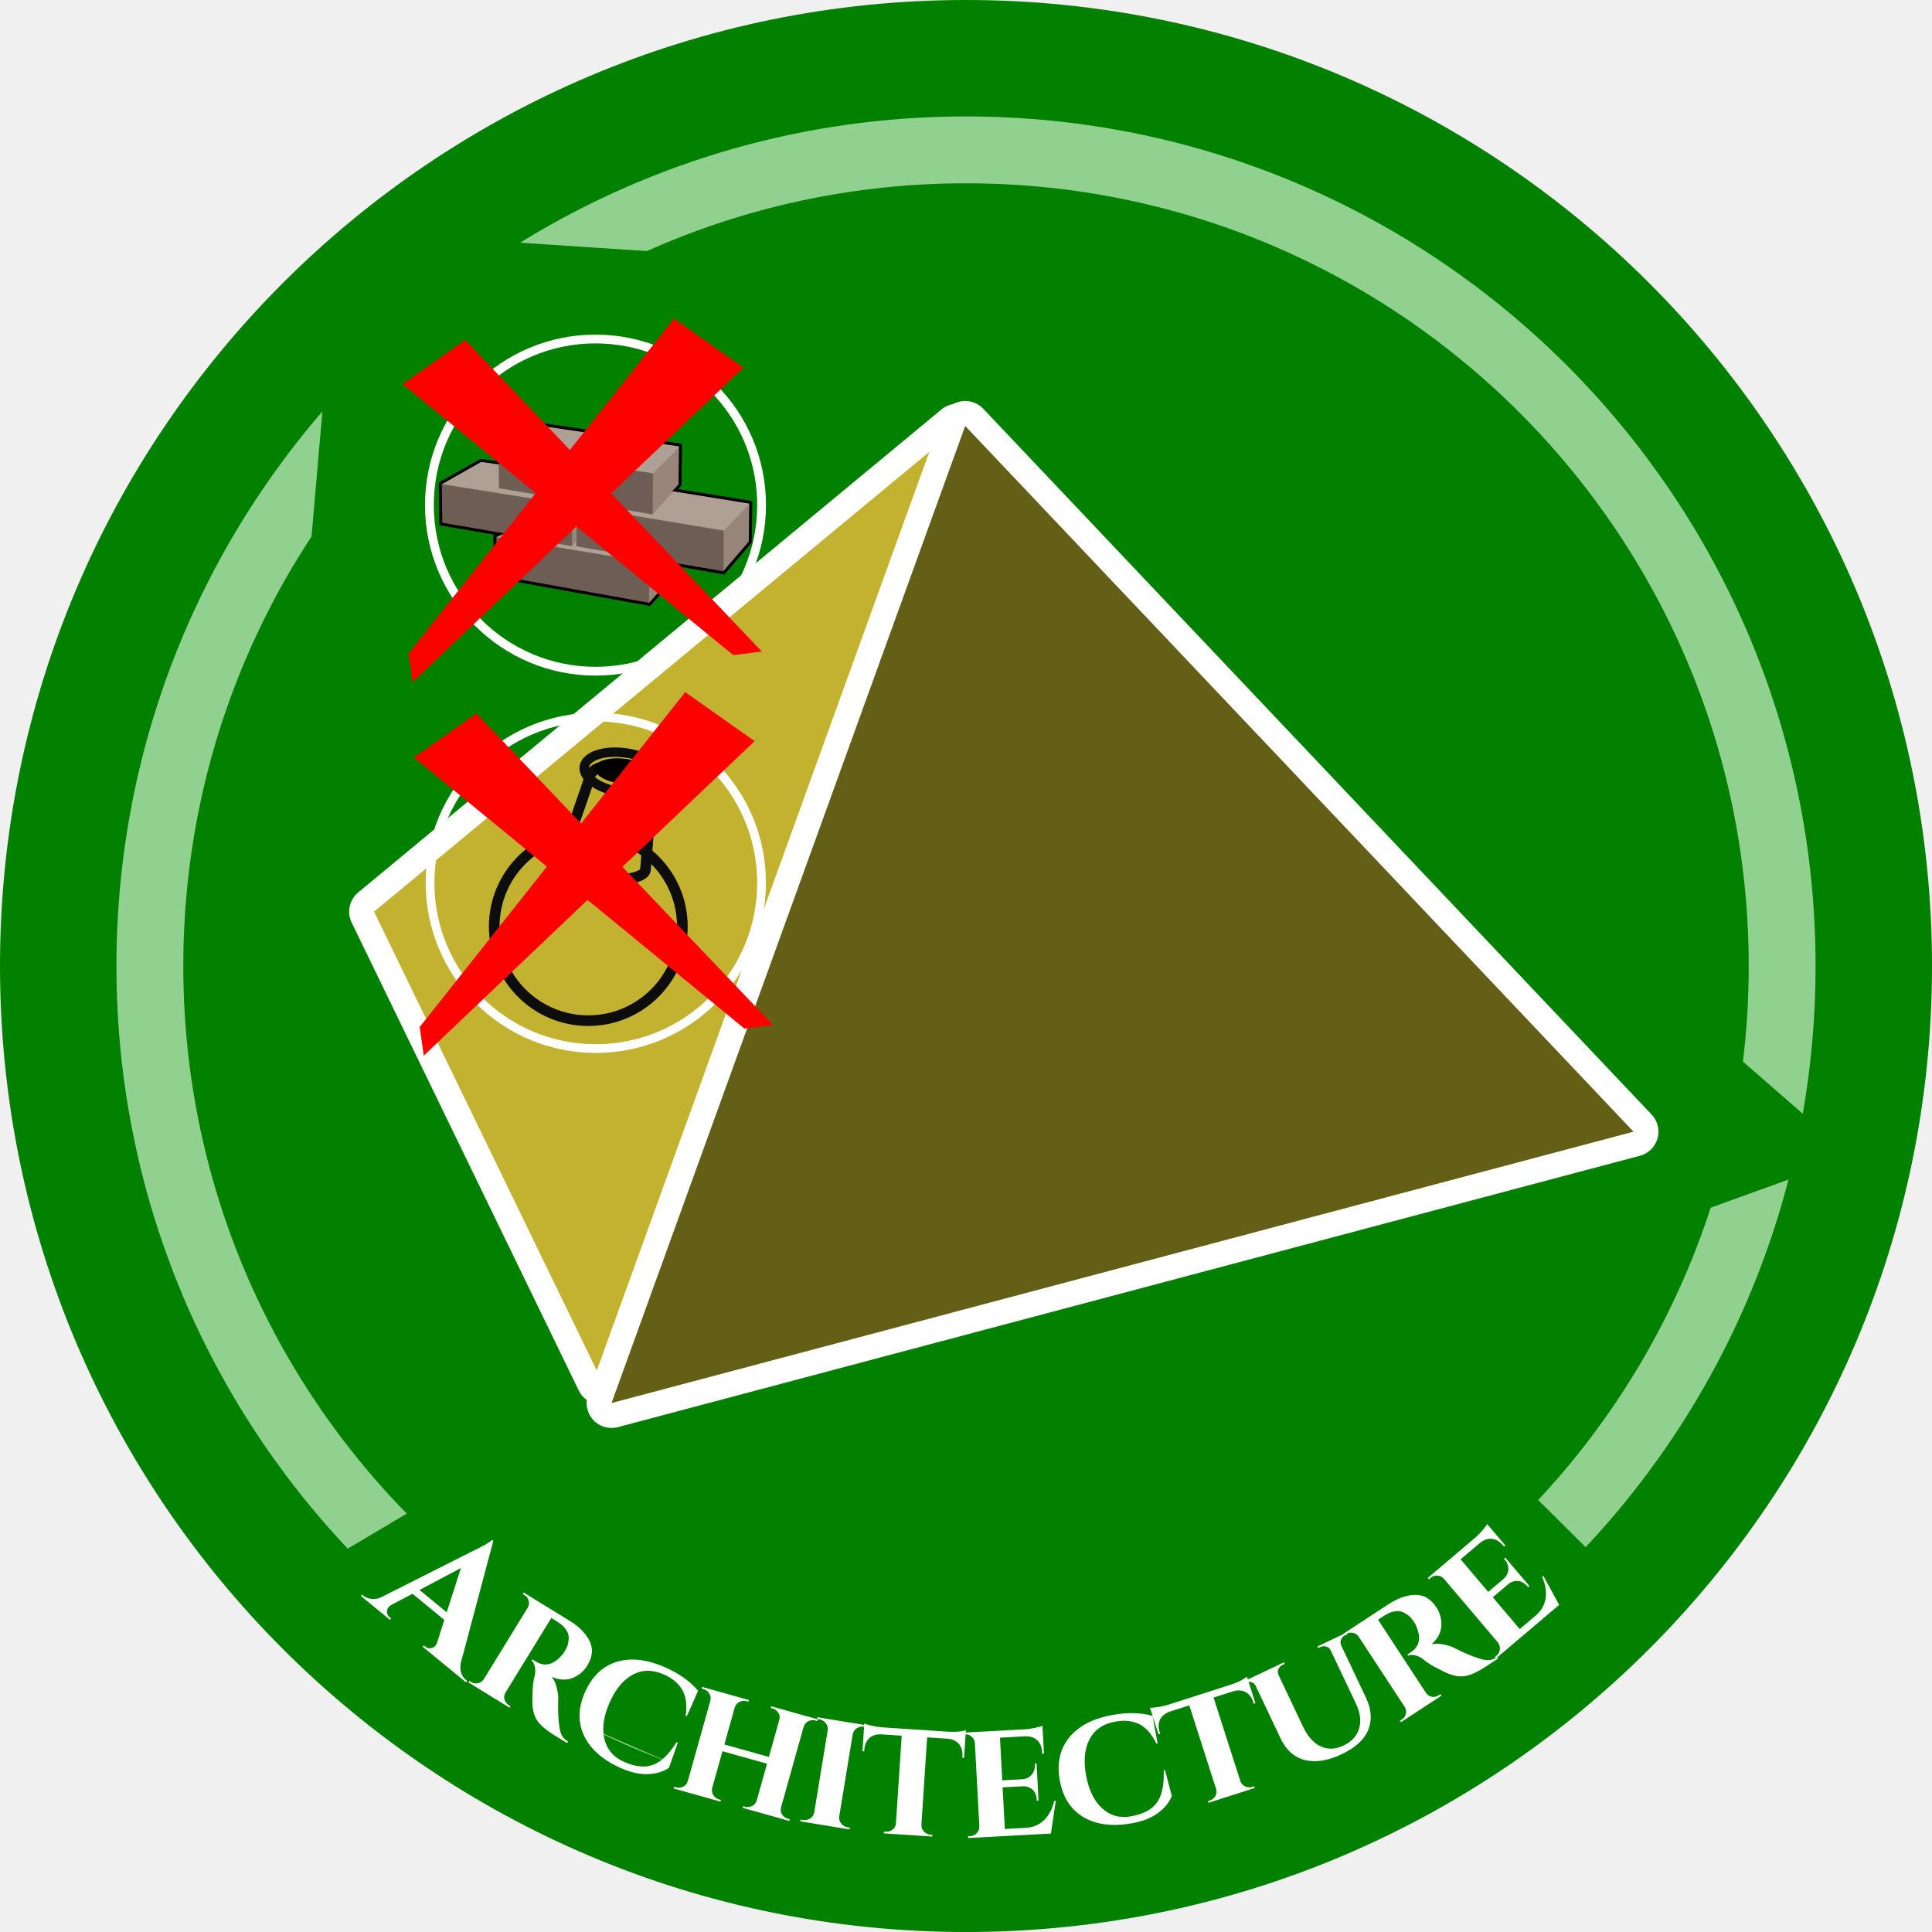
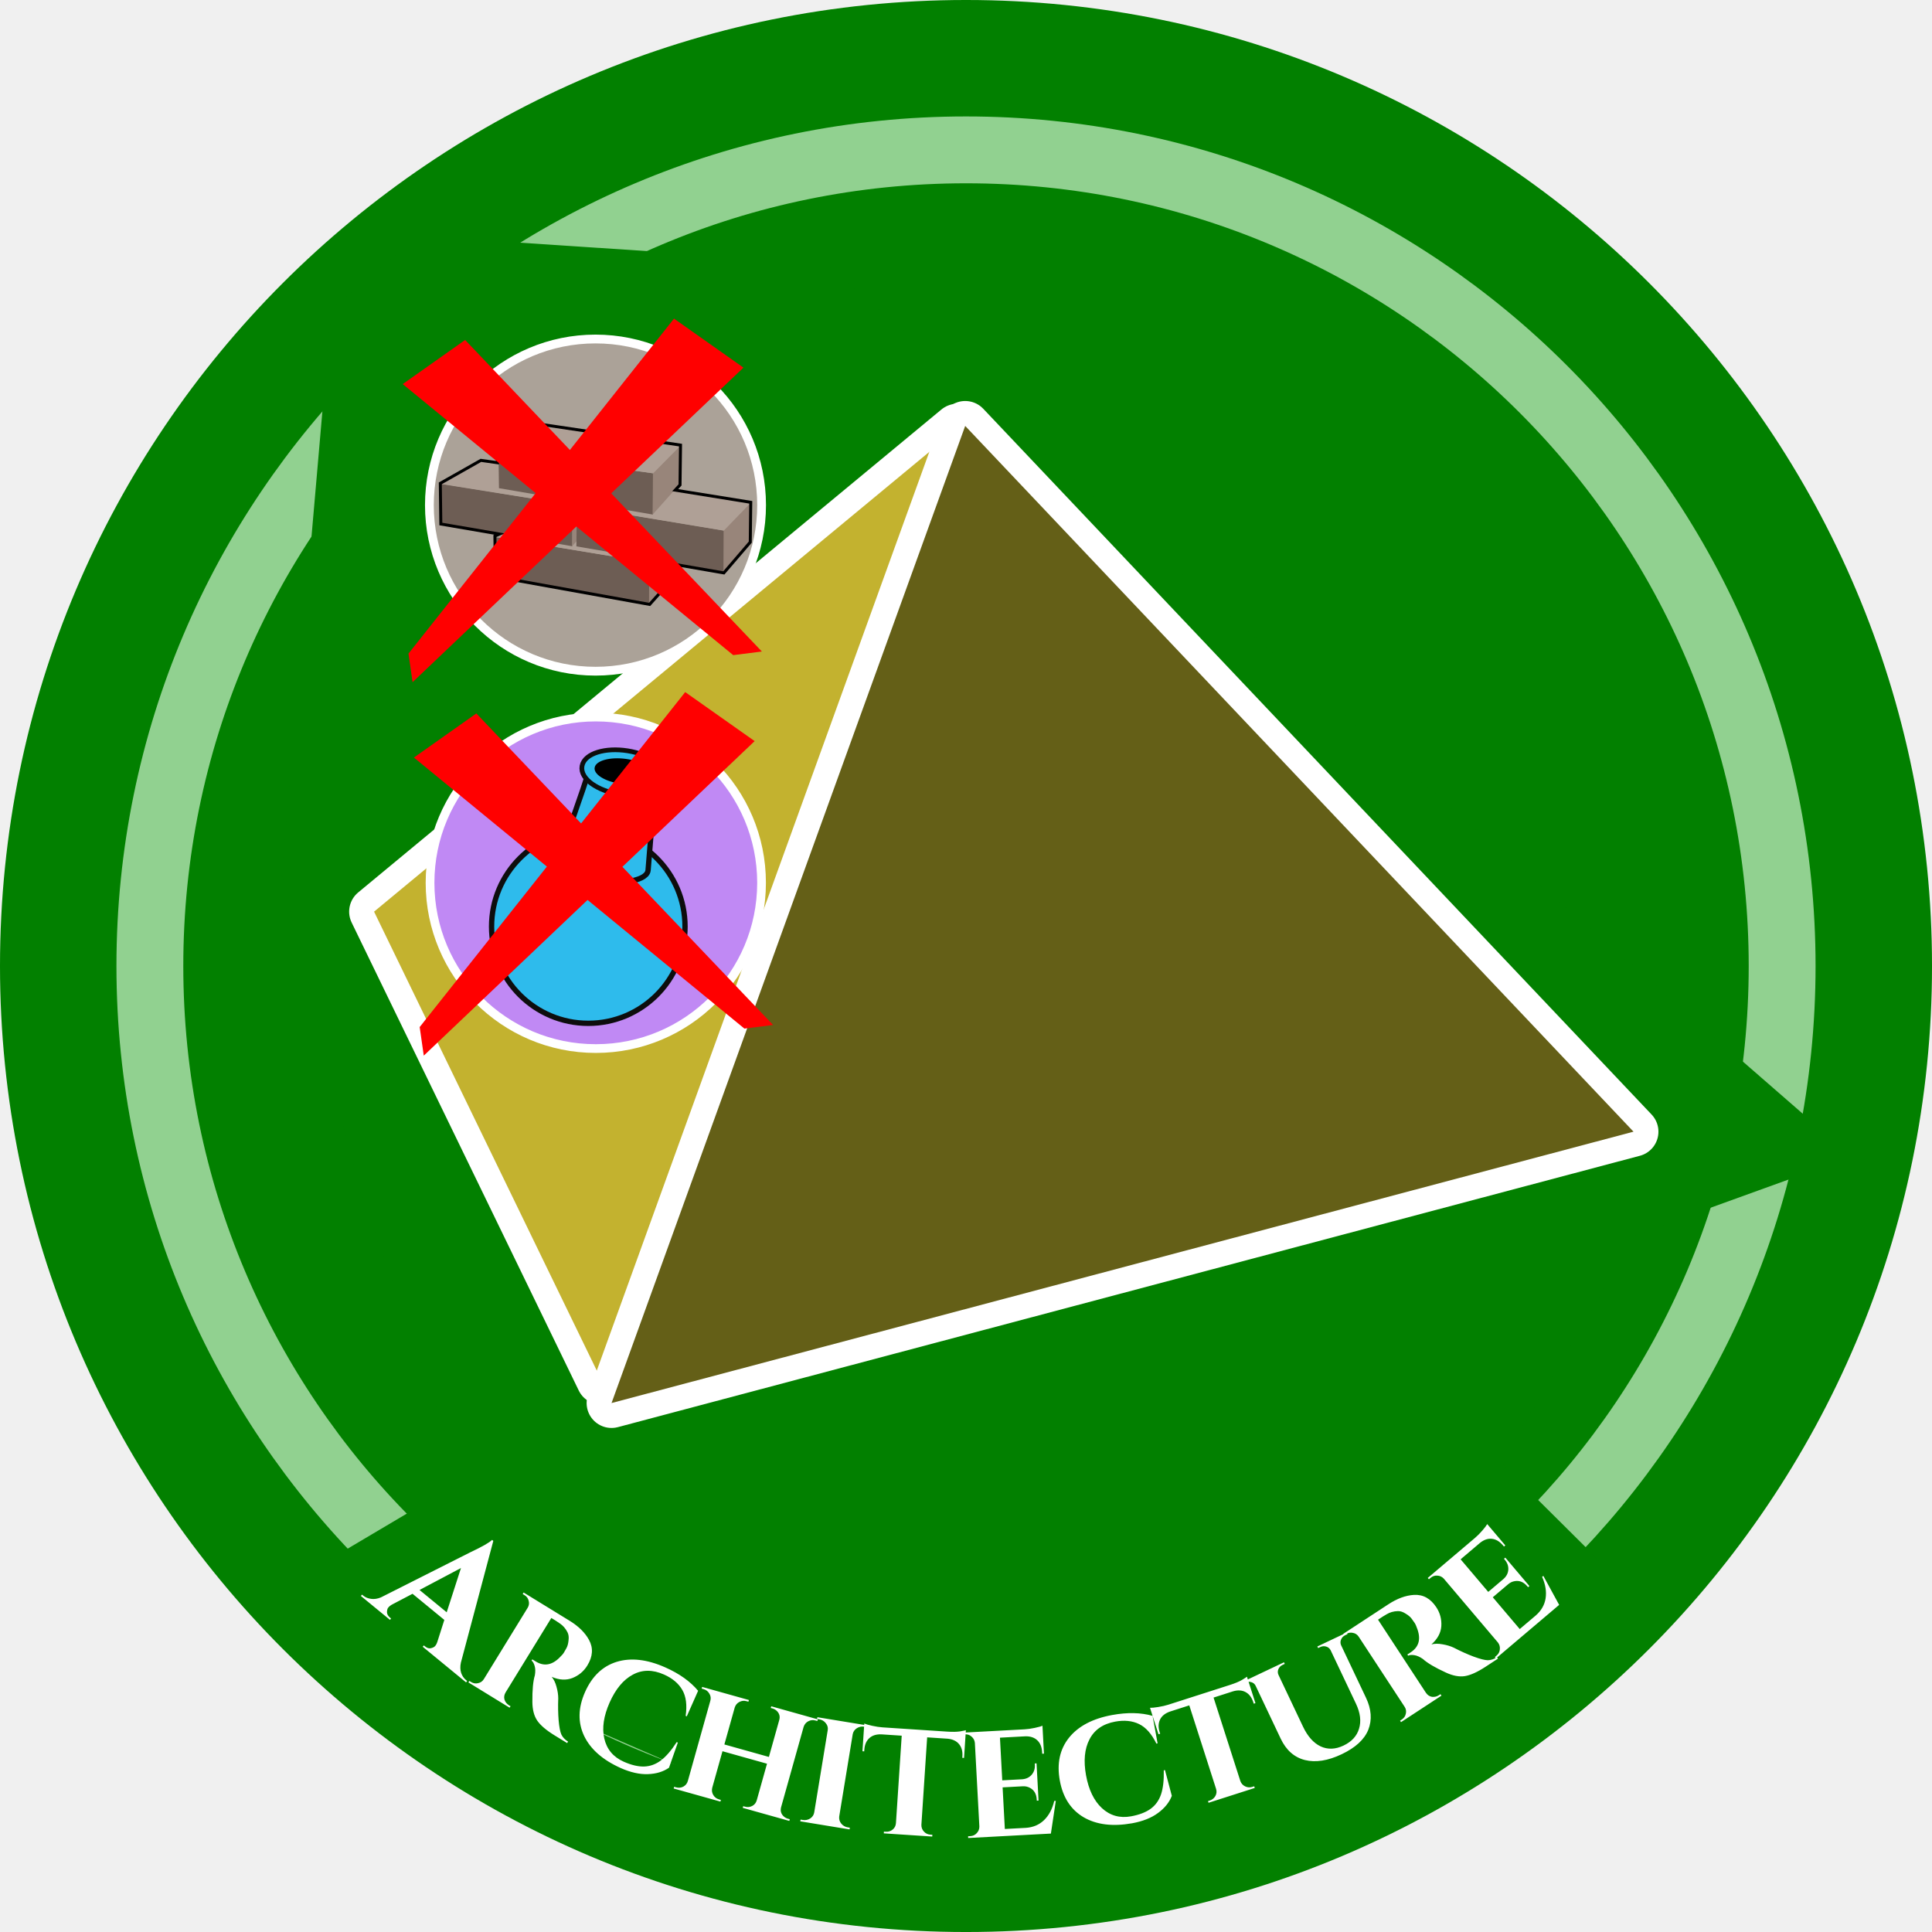
<svg xmlns="http://www.w3.org/2000/svg" width="193.805mm" height="193.805mm" viewBox="0 0 193.805 193.805" version="1.1" id="svg1">
+   <defs id="defs1" />
  <g id="layer1" transform="translate(-12.12214,-60.80922)">
    <circle style="fill:#028000;fill-opacity:1;stroke:none;stroke-width:7.938;stroke-linejoin:round" id="path1" cx="109.025" cy="157.712" r="96.903" />
    <circle style="display:inline;fill:none;fill-opacity:1;stroke:#91d190;stroke-width:6.706;stroke-linejoin:round;stroke-opacity:1" id="circle88" cx="109.025" cy="157.712" r="81.869" />
    <path style="fill:#028000;fill-opacity:1;stroke:none;stroke-width:1;stroke-linejoin:round;stroke-dasharray:none;stroke-opacity:1" d="m 45.346,91.906 8.815,-7.424 40.777,2.704 105.101,91.505 4.593,-19.368 -8.609,18.188 -19.86,7.18 -13.456,22.901 14.528,14.427 -33.157,21.357 -41.123,4.519 -63.166,-27.466 18.762,-11.113 -10.326,-29.078 -7.818,-31.497 z" id="path89" />
    <g id="layer1-7" transform="translate(11.28577,28.30132)" style="stroke-width:5;stroke-dasharray:none;stroke:#ffffff;stroke-opacity:1">
      <path style="fill:#c3b22f;fill-opacity:1;stroke:#ffffff;stroke-width:5;stroke-linejoin:round;paint-order:stroke fill markers;stroke-dasharray:none;stroke-opacity:1" d="m 96.872,75.508 -58.512,48.45 22.783,46.948 z" id="path1-3" />
      <path style="fill:#645f17;fill-opacity:1;stroke:#ffffff;stroke-width:5;stroke-linejoin:round;stroke-dasharray:none;paint-order:stroke fill markers;stroke-opacity:1" d="M 97.658,75.234 164.699,146.03 62.182,173.251 Z" id="path2" />
    </g>
    <circle style="display:inline;fill:none;fill-opacity:1;stroke:none;stroke-width:1;stroke-linejoin:round;stroke-dasharray:none;stroke-opacity:1" id="circle1" cx="-157.712" cy="-109.025" r="87.361" transform="matrix(0,-1,-1,0,0,0)" />
    <path d="m 58.863,229.335 0.123,0.101 -0.112,0.136 -4.348,-3.572 0.112,-0.136 0.123,0.101 q 0.3,0.246 0.582,0.181 0.307,-0.068 0.441,-0.231 0.134,-0.164 0.201,-0.383 l 0.709,-2.225 -3.189,-2.62 -2.086,1.094 q -0.214,0.121 -0.348,0.285 -0.123,0.15 -0.13,0.464 0.004,0.3 0.304,0.547 l 0.109,0.09 -0.112,0.136 -2.917,-2.396 0.112,-0.136 0.123,0.101 q 0.313,0.258 0.784,0.324 0.47,0.067 0.988,-0.147 l 9.004,-4.542 q 1.749,-0.823 2.148,-1.226 l 0.123,0.101 -3.252,12.212 q -0.12,0.563 0.025,1.025 0.157,0.448 0.484,0.717 z m -4.657,-9.031 2.726,2.239 1.432,-4.439 z m 13.702,3.105 -0.481,-0.295 -4.579,7.455 q -0.222,0.361 -0.12,0.734 0.126,0.367 0.442,0.561 l 0.165,0.102 -0.092,0.15 -4.133,-2.539 0.092,-0.15 0.18,0.111 q 0.331,0.203 0.695,0.116 0.379,-0.078 0.582,-0.408 l 4.394,-7.154 q 0.203,-0.331 0.101,-0.704 -0.087,-0.364 -0.403,-0.558 l -0.195,-0.12 0.092,-0.15 4.614,2.834 q 1.353,0.831 1.946,1.92 0.662,1.214 -0.169,2.567 -0.535,0.872 -1.495,1.255 -0.951,0.368 -2.08,-0.118 0.323,0.385 0.483,1 0.175,0.625 0.175,1.164 -0.045,1.152 0.038,2.197 0.092,1.03 0.279,1.434 0.201,0.414 0.667,0.7 l -0.092,0.15 -1.263,-0.775 q -1.248,-0.766 -1.739,-1.482 -0.477,-0.707 -0.486,-1.872 -0.018,-1.791 0.248,-2.663 0.097,-0.562 -0.02,-0.944 -0.102,-0.373 -0.309,-0.542 l 0.074,-0.12 0.376,0.231 q 1.287,0.77 2.486,-0.543 0.199,-0.189 0.3,-0.354 0.102,-0.165 0.262,-0.46 0.17,-0.31 0.211,-0.781 0.065,-0.477 -0.104,-0.809 -0.291,-0.572 -0.777,-0.891 -0.156,-0.117 -0.367,-0.246 z m 6.47,14.754 q -2.702,-1.217 -3.664,-3.226 -0.955,-2.025 0.096,-4.395 1.051,-2.37 3.176,-3.03 2.141,-0.652 4.867,0.556 2.128,0.944 3.299,2.35 l -1.137,2.564 -0.113,-0.05 q 0.233,-1.614 -0.334,-2.598 -0.567,-0.985 -1.841,-1.549 -1.709,-0.758 -3.134,0.019 -1.418,0.761 -2.319,2.792 -0.894,2.016 -0.536,3.602 0.376,1.633 1.956,2.334 1.145,0.508 2.044,0.482 0.899,-0.026 1.678,-0.607 0.786,-0.597 1.589,-1.843 l 0.113,0.05 -0.886,2.521 q -0.864,0.601 -2.118,0.643 -1.238,0.049 -2.737,-0.615 z m 16.783,5.086 0.187,0.052 -0.048,0.17 -4.671,-1.31 0.048,-0.17 0.17,0.048 q 0.391,0.11 0.734,-0.069 0.343,-0.179 0.453,-0.569 l 1.029,-3.669 -4.467,-1.252 -1.029,3.669 q -0.093,0.395 0.108,0.726 0.2,0.331 0.574,0.436 l 0.187,0.052 -0.048,0.17 -4.688,-1.314 0.048,-0.17 0.187,0.052 q 0.391,0.11 0.734,-0.069 0.348,-0.196 0.453,-0.569 l 2.257,-8.05 q 0.105,-0.374 -0.096,-0.705 -0.196,-0.348 -0.586,-0.457 l -0.187,-0.052 0.048,-0.17 4.688,1.314 -0.048,0.17 -0.187,-0.052 q -0.374,-0.105 -0.717,0.074 -0.343,0.179 -0.465,0.547 l -1.043,3.719 4.467,1.252 1.038,-3.702 q 0.148,-0.526 -0.24,-0.91 -0.187,-0.181 -0.442,-0.252 l -0.17,-0.048 0.048,-0.17 4.671,1.31 -0.048,0.17 -0.187,-0.052 q -0.374,-0.105 -0.717,0.074 -0.343,0.179 -0.47,0.564 l -2.262,8.067 q -0.131,0.531 0.244,0.893 0.187,0.181 0.442,0.252 z m 1.269,0.089 0.209,0.034 q 0.418,0.069 0.757,-0.144 0.342,-0.23 0.404,-0.613 l 1.354,-8.25 q 0.063,-0.383 -0.19,-0.693 -0.25,-0.327 -0.668,-0.396 l -0.209,-0.034 0.029,-0.174 4.943,0.812 -0.029,0.174 -0.209,-0.034 q -0.4,-0.066 -0.739,0.147 -0.339,0.213 -0.419,0.593 l -1.357,8.268 q -0.048,0.403 0.205,0.713 0.253,0.31 0.653,0.375 l 0.209,0.034 -0.029,0.174 -4.943,-0.812 z m 16.223,-6.197 0.01,-0.158 q 0.05,-0.757 -0.344,-1.225 -0.393,-0.468 -1.149,-0.535 l -2.042,-0.135 -0.579,8.783 q -0.008,0.388 0.256,0.671 0.264,0.283 0.651,0.308 l 0.194,0.013 -0.012,0.176 -4.858,-0.32 0.012,-0.176 0.176,0.012 q 0.405,0.027 0.704,-0.219 0.299,-0.245 0.326,-0.65 l 0.578,-8.765 -2.024,-0.133 q -0.776,-0.033 -1.227,0.379 -0.451,0.412 -0.501,1.169 l -0.01,0.158 -0.176,-0.012 0.183,-2.781 q 0.241,0.104 0.798,0.229 0.575,0.126 1.033,0.156 l 6.495,0.428 q 0.774,0.051 1.274,-0.022 0.519,-0.09 0.591,-0.12 l -0.183,2.781 z m 8.887,7.6 -8.296,0.445 -0.009,-0.176 0.211,-0.011 q 0.405,-0.022 0.655,-0.3 0.268,-0.279 0.264,-0.668 l -0.45,-8.384 q -0.038,-0.387 -0.334,-0.636 -0.278,-0.25 -0.683,-0.228 l -0.211,0.011 -0.009,-0.176 6.2,-0.333 q 0.476,-0.025 1.034,-0.144 0.559,-0.118 0.783,-0.219 l 0.15,2.801 -0.176,0.009 -0.009,-0.159 q -0.042,-0.775 -0.488,-1.193 -0.446,-0.418 -1.205,-0.395 l -2.536,0.136 0.23,4.28 2.008,-0.108 q 0.598,-0.05 0.947,-0.457 0.349,-0.407 0.317,-1.006 l -0.007,-0.123 0.176,-0.009 0.2,3.734 -0.176,0.009 -0.007,-0.123 q -0.044,-0.828 -0.681,-1.165 -0.327,-0.177 -0.715,-0.156 l -2.026,0.109 0.224,4.174 2.114,-0.113 q 1.091,-0.076 1.813,-0.769 0.739,-0.711 1.027,-1.928 l 0.159,-0.009 z m 8.133,-1.031 q -2.918,0.515 -4.844,-0.604 -1.929,-1.136 -2.394,-3.687 -0.466,-2.551 0.92,-4.292 1.403,-1.744 4.335,-2.28 2.291,-0.418 4.05,0.086 l 0.504,2.759 -0.121,0.022 q -0.716,-1.465 -1.738,-1.96 -1.023,-0.495 -2.393,-0.244 -1.839,0.336 -2.58,1.78 -0.744,1.427 -0.345,3.613 0.396,2.169 1.585,3.279 1.23,1.138 2.93,0.828 1.232,-0.225 1.961,-0.752 0.729,-0.527 1.045,-1.446 0.313,-0.936 0.276,-2.417 l 0.121,-0.022 0.686,2.582 q -0.376,0.983 -1.389,1.724 -0.995,0.737 -2.609,1.032 z m 12.218,-11.997 -0.049,-0.151 q -0.232,-0.722 -0.77,-1.013 -0.538,-0.291 -1.265,-0.076 l -1.948,0.625 2.689,8.381 q 0.135,0.364 0.485,0.53 0.35,0.166 0.719,0.047 l 0.185,-0.059 0.054,0.168 -4.636,1.487 -0.054,-0.168 0.168,-0.054 q 0.386,-0.124 0.574,-0.462 0.188,-0.338 0.064,-0.724 l -2.684,-8.364 -1.931,0.62 q -0.734,0.254 -1.002,0.803 -0.268,0.549 -0.037,1.271 l 0.049,0.151 -0.168,0.054 -0.851,-2.654 q 0.262,0.009 0.826,-0.08 0.581,-0.094 1.018,-0.234 l 6.198,-1.988 q 0.739,-0.237 1.177,-0.489 0.449,-0.274 0.506,-0.329 l 0.851,2.654 z m 9.403,-6.98 -0.223,0.106 q -0.303,0.144 -0.419,0.433 -0.124,0.274 -0.004,0.568 l 2.501,5.276 q 0.816,1.721 0.232,3.208 -0.591,1.471 -2.679,2.461 -2.072,0.982 -3.689,0.577 -1.601,-0.412 -2.424,-2.15 l -2.508,-5.292 q -0.136,-0.287 -0.45,-0.372 -0.298,-0.093 -0.601,0.051 l -0.223,0.106 -0.075,-0.159 4.192,-1.987 0.075,0.159 -0.223,0.106 q -0.303,0.144 -0.419,0.433 -0.117,0.289 0.019,0.576 l 2.455,5.18 q 0.695,1.466 1.757,1.978 1.078,0.504 2.306,-0.078 1.227,-0.582 1.558,-1.695 0.347,-1.121 -0.31,-2.508 l -2.538,-5.356 q -0.159,-0.295 -0.45,-0.372 -0.298,-0.093 -0.601,0.051 l -0.207,0.098 -0.075,-0.159 2.949,-1.398 z m 3.535,-1.757 -0.472,0.309 4.795,7.318 q 0.232,0.354 0.613,0.421 0.386,0.042 0.696,-0.161 l 0.162,-0.106 0.097,0.148 -4.057,2.658 -0.097,-0.148 0.177,-0.116 q 0.325,-0.213 0.401,-0.579 0.091,-0.376 -0.122,-0.701 l -4.601,-7.023 q -0.213,-0.325 -0.594,-0.391 -0.366,-0.076 -0.676,0.127 l -0.192,0.126 -0.097,-0.148 4.529,-2.968 q 1.328,-0.87 2.566,-0.943 1.38,-0.082 2.25,1.246 0.561,0.856 0.499,1.888 -0.072,1.017 -0.993,1.832 0.485,-0.128 1.111,-0.011 0.64,0.108 1.127,0.337 1.023,0.532 2.004,0.901 0.971,0.355 1.416,0.359 0.46,-0.006 0.917,-0.306 l 0.097,0.148 -1.239,0.812 q -1.225,0.802 -2.082,0.942 -0.843,0.13 -1.9,-0.358 -1.628,-0.747 -2.303,-1.359 -0.467,-0.327 -0.863,-0.384 -0.381,-0.067 -0.622,0.049 l -0.077,-0.118 0.369,-0.242 q 1.244,-0.836 0.568,-2.481 -0.086,-0.26 -0.192,-0.422 -0.106,-0.162 -0.305,-0.433 -0.208,-0.285 -0.617,-0.524 -0.404,-0.263 -0.776,-0.251 -0.641,0.019 -1.138,0.324 -0.172,0.092 -0.379,0.227 z m 17.697,-1.177 -6.337,5.372 -0.114,-0.135 0.161,-0.137 q 0.309,-0.262 0.34,-0.635 0.044,-0.384 -0.193,-0.692 l -5.429,-6.404 q -0.264,-0.285 -0.651,-0.304 -0.373,-0.031 -0.682,0.232 l -0.161,0.137 -0.114,-0.135 4.736,-4.015 q 0.363,-0.308 0.737,-0.74 0.374,-0.432 0.491,-0.648 l 1.814,2.139 -0.135,0.114 -0.103,-0.121 q -0.502,-0.592 -1.11,-0.655 -0.608,-0.063 -1.198,0.414 l -1.937,1.643 2.772,3.269 1.534,-1.3 q 0.446,-0.401 0.478,-0.937 0.032,-0.536 -0.356,-0.993 l -0.08,-0.094 0.135,-0.114 2.418,2.852 -0.135,0.114 -0.08,-0.094 q -0.536,-0.632 -1.247,-0.516 -0.368,0.057 -0.664,0.308 l -1.547,1.312 2.703,3.189 1.615,-1.369 q 0.823,-0.721 0.979,-1.709 0.159,-1.013 -0.348,-2.156 l 0.121,-0.103 z" id="text89" style="-inkscape-font-specification:'Cinzel, Bold';fill:#ffffff;stroke-linejoin:round" aria-label="Architecture" />
-     <circle style="fill:url(#radialGradient8);stroke:#ffffff;stroke-width:0.882;stroke-linejoin:bevel;stroke-dasharray:none;stroke-opacity:1" id="path7" cx="71.858" cy="111.478" r="16.662" />
+     <circle style="fill:#aba298;stroke:#ffffff;stroke-width:0.882;stroke-linejoin:bevel;stroke-dasharray:none;stroke-opacity:1;fill-opacity:1" id="path7" cx="71.858" cy="111.478" r="16.662" />
    <path style="fill:#6d5d54;fill-opacity:1;stroke-width:0.088;stroke-linejoin:bevel" d="m 77.248,121.37 0.023,-4.139 -15.4,-2.547 0.013,3.891 z" id="path2-3" />
    <path style="fill:#98857a;fill-opacity:1;stroke-width:0.088;stroke-linejoin:bevel" d="m 79.947,114.458 -2.694,2.761 -0.024,4.146 2.65,-2.974 z" id="path3" />
    <path style="fill:#afa096;fill-opacity:1;stroke-width:0.088;stroke-linejoin:bevel" d="m 65.85,112.278 -3.969,2.419 15.391,2.534 2.73,-2.759 z" id="path1-0" />
    <path style="fill:#6d5d54;fill-opacity:1;stroke-width:0.088;stroke-linejoin:bevel" d="m 69.537,115.607 0.023,-4.139 -13.194,-2.136 0.068,3.996 z" id="path2-4-4" />
    <path style="fill:#98857a;fill-opacity:1;stroke-width:0.088;stroke-linejoin:bevel" d="m 72.692,108.951 -3.15,2.504 -0.024,4.146 2.65,-2.974 z" id="path3-9-0" />
    <path style="fill:#afa096;fill-opacity:1;stroke-width:0.088;stroke-linejoin:bevel" d="m 60.392,107.106 -3.979,2.264 13.148,2.098 3.1,-2.531 z" id="path1-5-7" />
    <path style="fill:#6d5d54;fill-opacity:1;stroke-width:0.088;stroke-linejoin:bevel" d="m 84.742,118.171 0.023,-4.139 -14.778,-2.45 -0.044,4.034 z" id="path2-4" />
    <path style="fill:#98857a;fill-opacity:1;stroke-width:0.088;stroke-linejoin:bevel" d="m 87.403,111.229 -2.694,2.761 -0.011,4.223 2.637,-3.052 z" id="path3-9" />
    <path style="fill:#afa096;fill-opacity:1;stroke-width:0.088;stroke-linejoin:bevel" d="m 73.168,109.062 -3.171,2.533 14.731,2.444 2.665,-2.759 z" id="path1-5" />
    <path style="fill:#6d5d54;fill-opacity:1;stroke-width:0.088;stroke-linejoin:bevel" d="m 77.616,112.427 0.023,-4.139 -15.513,-2.136 0.05,3.629 z" id="path2-6" />
    <path style="fill:#98857a;fill-opacity:1;stroke-width:0.088;stroke-linejoin:bevel" d="m 80.315,105.515 -2.694,2.761 -0.024,4.146 2.65,-2.974 z" id="path3-4" />
    <path style="fill:#afa096;fill-opacity:1;stroke-width:0.088;stroke-linejoin:bevel" d="m 66.068,103.446 -3.946,2.695 15.517,2.146 2.73,-2.759 z" id="path1-7" />
    <path style="fill:none;fill-opacity:1;stroke:#000000;stroke-width:0.3;stroke-linejoin:miter;stroke-dasharray:none;stroke-opacity:1" d="m 56.291,109.293 4.07,-2.303 1.668,0.236 -0.012,-1.145 3.983,-2.763 14.388,2.141 -0.05,3.995 -0.485,0.523 7.58,1.22 -0.05,3.995 -2.651,3.087 -4.742,-0.821 v 0.958 l -2.701,3.024 -15.471,-2.788 -0.05,-4.07 0.461,-0.199 -5.887,-1.008 z" id="path8" />
    <g id="g1" transform="matrix(0.1094821,0,0,0.1094821,60.01161,135.5102)">
-       <circle style="fill:url(#radialGradient8-6);stroke:#ffffff;stroke-width:8;stroke-linejoin:bevel;stroke-dasharray:none;stroke-opacity:1" id="path7-2" cx="108.482" cy="126.562" r="151.875" />
-       <circle style="fill:url(#radialGradient3);stroke:#0d0d0d;stroke-width:9.753;stroke-linecap:square;stroke-linejoin:miter;stroke-dasharray:none;stroke-opacity:1;paint-order:stroke fill markers" id="path1-71" cx="101.608" cy="166.677" r="86.194" />
-       <path style="fill:url(#linearGradient89);stroke:#0d0d0d;stroke-width:9.753;stroke-linecap:square;stroke-linejoin:miter;stroke-dasharray:none;stroke-opacity:1;paint-order:stroke fill markers" d="m 103.044,28.942 c -2.595,9.973 -19.061,54.952 -23.437,69.056 -3.253,10.482 19.255,19.693 33.195,23.875 13.94,4.182 40.534,0.834 41.176,-7.161 0.624,-7.764 4.8,-60.971 6.218,-70.901 1.394,-9.758 -8.531,-18.809 -23.697,-22.768 -14.396,-3.758 -31.009,-1.502 -33.455,7.899 z" id="path3-0" />
-       <ellipse style="fill:url(#radialGradient10);stroke:#0d0d0d;stroke-width:8.661;stroke-linecap:square;stroke-linejoin:miter;stroke-dasharray:none;stroke-opacity:1;paint-order:stroke fill markers" id="path6" cx="136.39" cy="4.388" rx="36.387" ry="18.098" transform="matrix(0.9878211,0.155594,-0.1788676,0.9838732,0,0)" />
+       <circle style="fill:#c089f4;stroke:#ffffff;stroke-width:8;stroke-linejoin:bevel;stroke-dasharray:none;stroke-opacity:1;fill-opacity:1" id="path7-2" cx="108.482" cy="126.562" r="151.875" />
+       <circle style="fill:#2ebbec;stroke:#0d0d0d;stroke-width:9.753;stroke-linecap:square;stroke-linejoin:miter;stroke-dasharray:none;stroke-opacity:1;paint-order:stroke fill markers;fill-opacity:1" id="path1-71" cx="101.608" cy="166.677" r="86.194" />
+       <path style="fill:#2ebbec;stroke:#0d0d0d;stroke-width:9.753;stroke-linecap:square;stroke-linejoin:miter;stroke-dasharray:none;stroke-opacity:1;paint-order:stroke fill markers;fill-opacity:1" d="m 103.044,28.942 c -2.595,9.973 -19.061,54.952 -23.437,69.056 -3.253,10.482 19.255,19.693 33.195,23.875 13.94,4.182 40.534,0.834 41.176,-7.161 0.624,-7.764 4.8,-60.971 6.218,-70.901 1.394,-9.758 -8.531,-18.809 -23.697,-22.768 -14.396,-3.758 -31.009,-1.502 -33.455,7.899 z" id="path3-0" />
+       <ellipse style="fill:#2ebbec;stroke:#0d0d0d;stroke-width:8.661;stroke-linecap:square;stroke-linejoin:miter;stroke-dasharray:none;stroke-opacity:1;paint-order:stroke fill markers;fill-opacity:1" id="path6" cx="136.39" cy="4.388" rx="36.387" ry="18.098" transform="matrix(0.9878211,0.155594,-0.1788676,0.9838732,0,0)" />
      <circle style="fill:url(#radialGradient12);stroke:none;stroke-width:9.753;stroke-linecap:square;stroke-linejoin:miter;stroke-dasharray:none;stroke-opacity:1;paint-order:stroke fill markers" id="circle11" cx="101.608" cy="166.677" r="86.194" />
      <path style="fill:url(#linearGradient5);stroke:none;stroke-width:9.753;stroke-linecap:square;stroke-linejoin:miter;stroke-dasharray:none;stroke-opacity:1;paint-order:stroke fill markers" d="m 103.044,28.942 c -2.595,9.973 -19.061,54.952 -23.437,69.056 -3.253,10.482 19.255,19.693 33.195,23.875 13.94,4.182 40.534,0.834 41.176,-7.161 0.624,-7.764 4.8,-60.971 6.218,-70.901 1.394,-9.758 -8.531,-18.809 -23.697,-22.768 -14.396,-3.758 -31.009,-1.502 -33.455,7.899 z" id="path11" />
      <ellipse style="fill:url(#radialGradient11);stroke:none;stroke-width:8.661;stroke-linecap:square;stroke-linejoin:miter;stroke-dasharray:none;stroke-opacity:1;paint-order:stroke fill markers" id="ellipse11" cx="136.39" cy="4.388" rx="36.387" ry="18.098" transform="matrix(0.9878211,0.155594,-0.1788676,0.9838732,0,0)" />
      <ellipse style="fill:#000000;fill-opacity:1;stroke:none;stroke-width:5.94;stroke-linecap:square;stroke-linejoin:miter;stroke-dasharray:none;stroke-opacity:1" id="path6-7" cx="136.315" cy="5.997" rx="26.606" ry="11.643" transform="matrix(0.9906782,0.1362231,-0.2038778,0.9789963,0,0)" />
    </g>
    <path style="fill:#ff0000;fill-opacity:1;stroke:none;stroke-width:5;stroke-linejoin:round;stroke-dasharray:none;stroke-opacity:1" d="M 79.734,92.771 53.099,126.372 53.509,129.241 86.7,97.688 Z" id="path90" />
    <path style="fill:#ff0000;fill-opacity:1;stroke:none;stroke-width:5;stroke-linejoin:round;stroke-dasharray:none;stroke-opacity:1" d="m 52.519,99.338 33.154,27.189 2.875,-0.362 -29.768,-31.252 z" id="path90-9" />
    <path style="fill:#ff0000;fill-opacity:1;stroke:none;stroke-width:5;stroke-linejoin:round;stroke-dasharray:none;stroke-opacity:1" d="m 80.857,130.235 -26.635,33.601 0.41,2.868 33.191,-31.552 z" id="path90-7" />
    <path style="fill:#ff0000;fill-opacity:1;stroke:none;stroke-width:5;stroke-linejoin:round;stroke-dasharray:none;stroke-opacity:1" d="m 53.643,136.802 33.154,27.189 2.875,-0.362 -29.768,-31.252 z" id="path90-9-9" />
  </g>
</svg>
